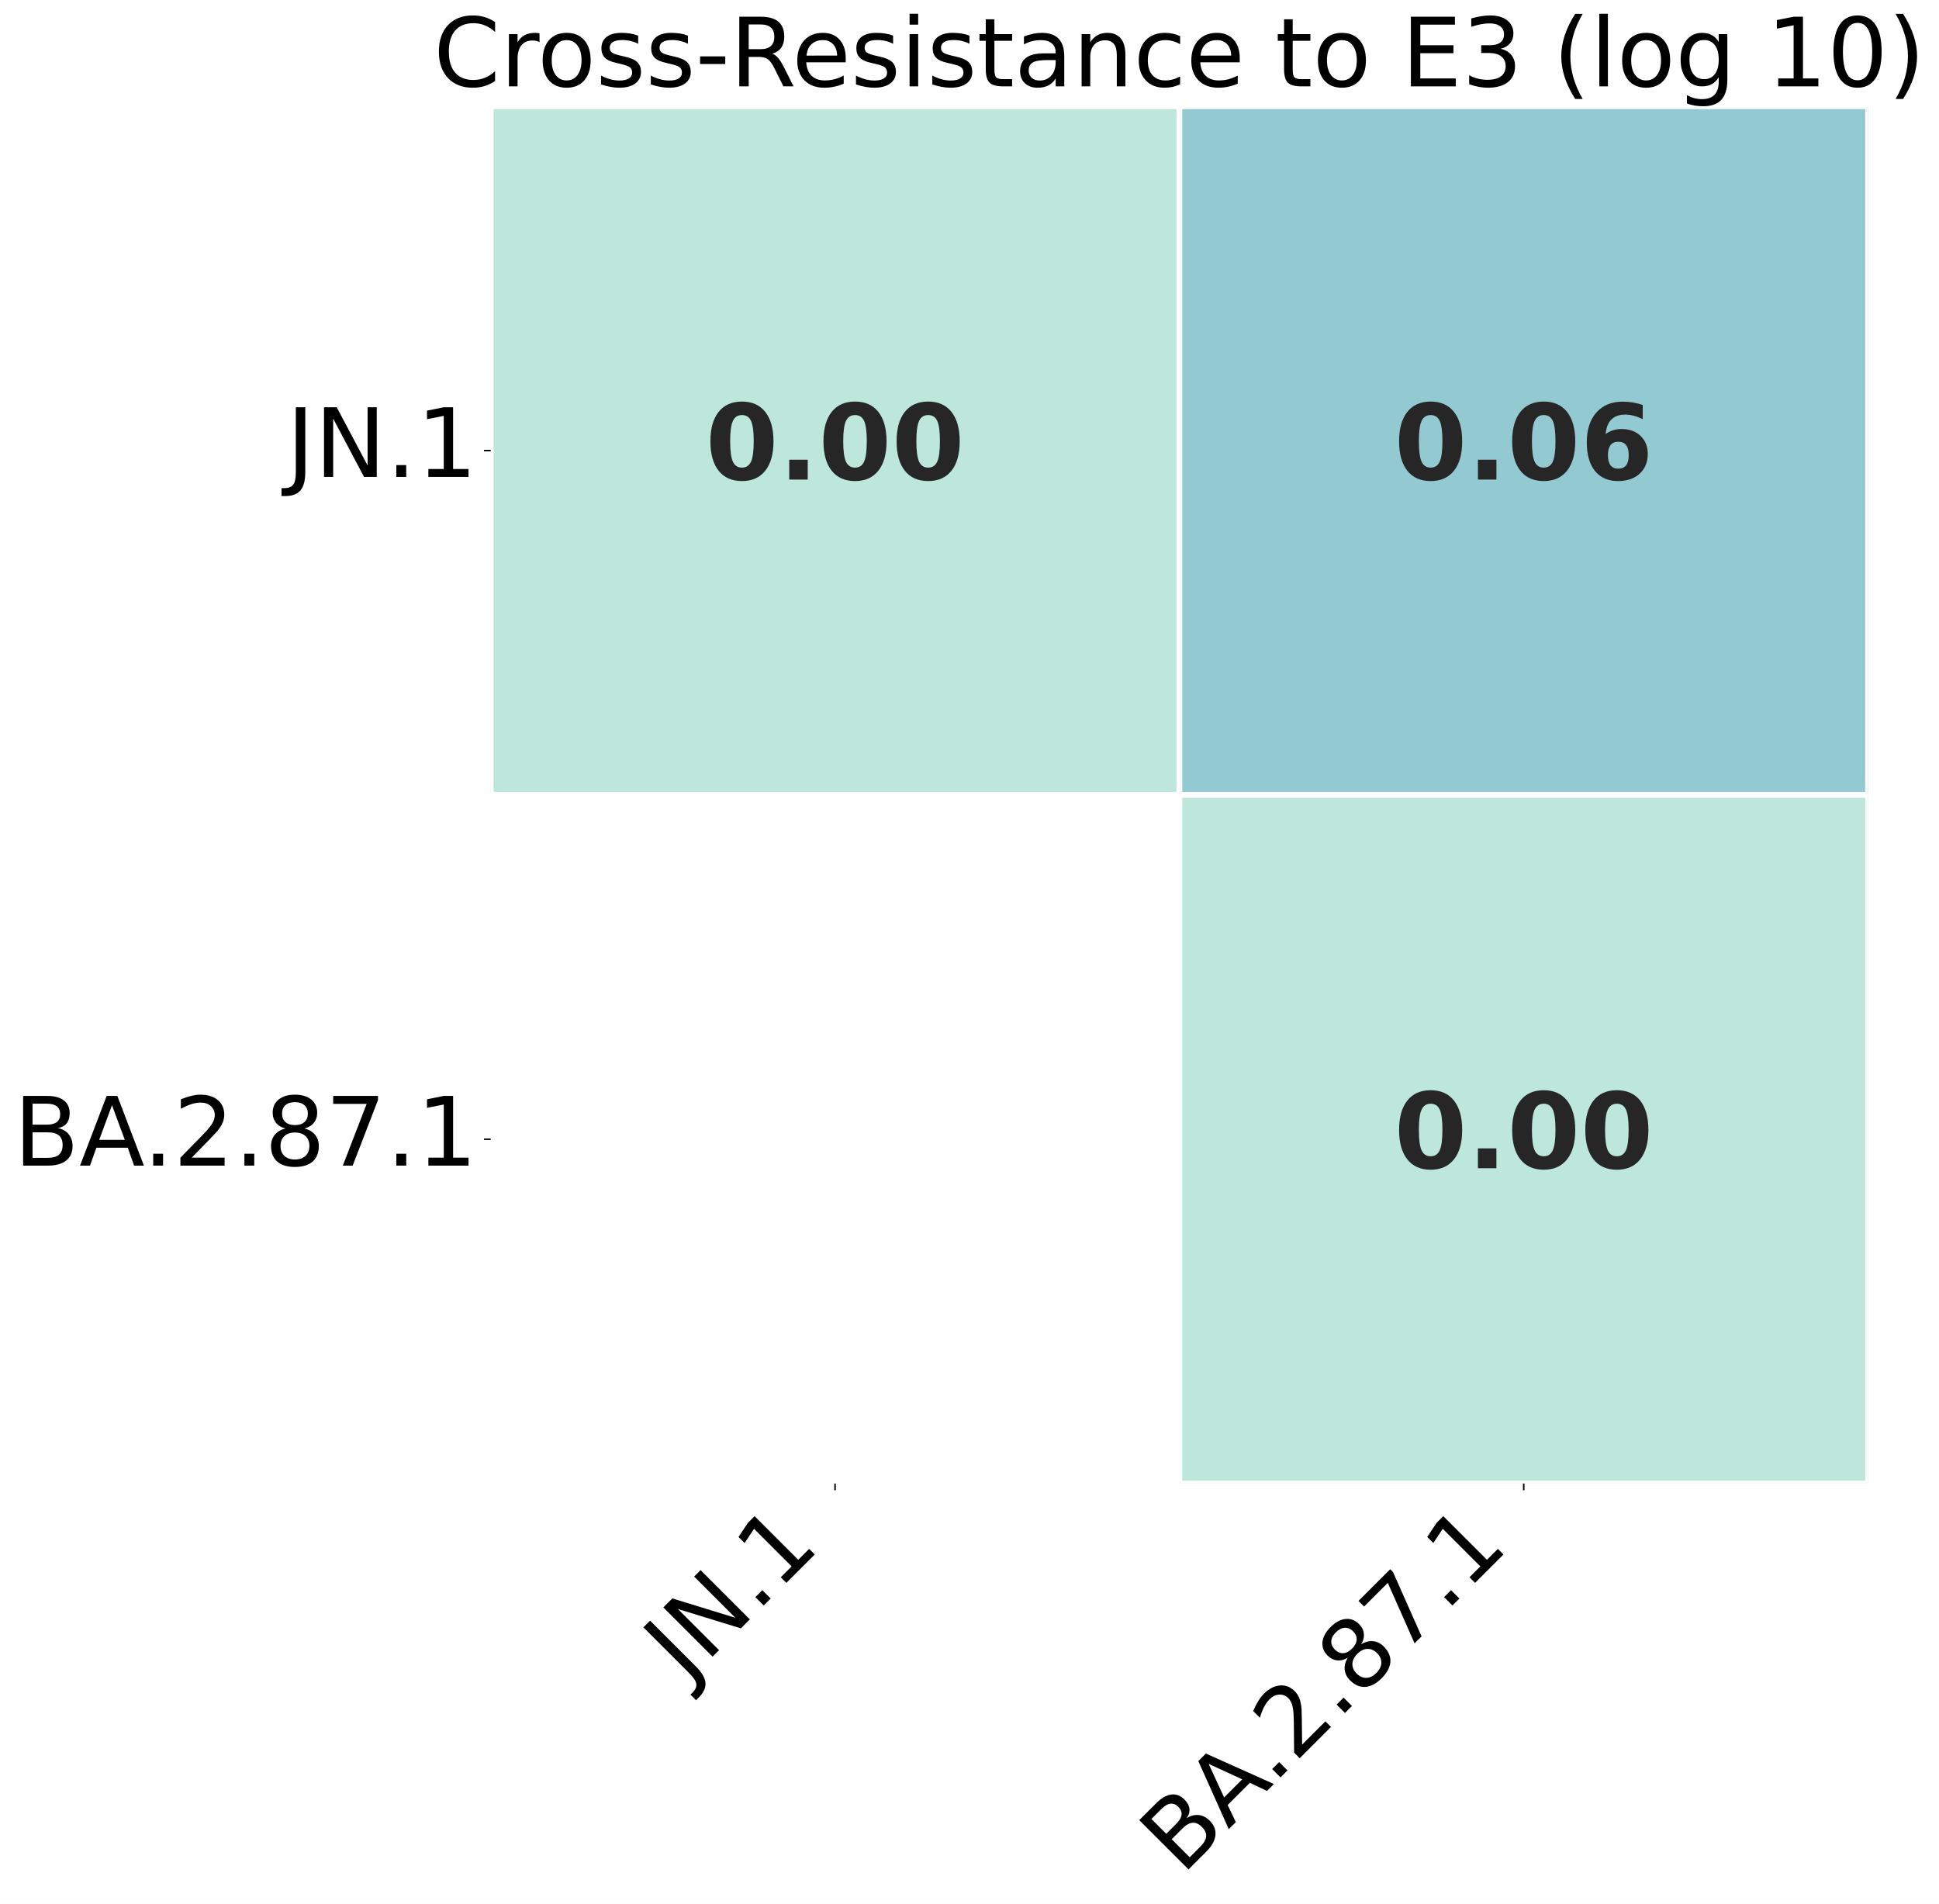
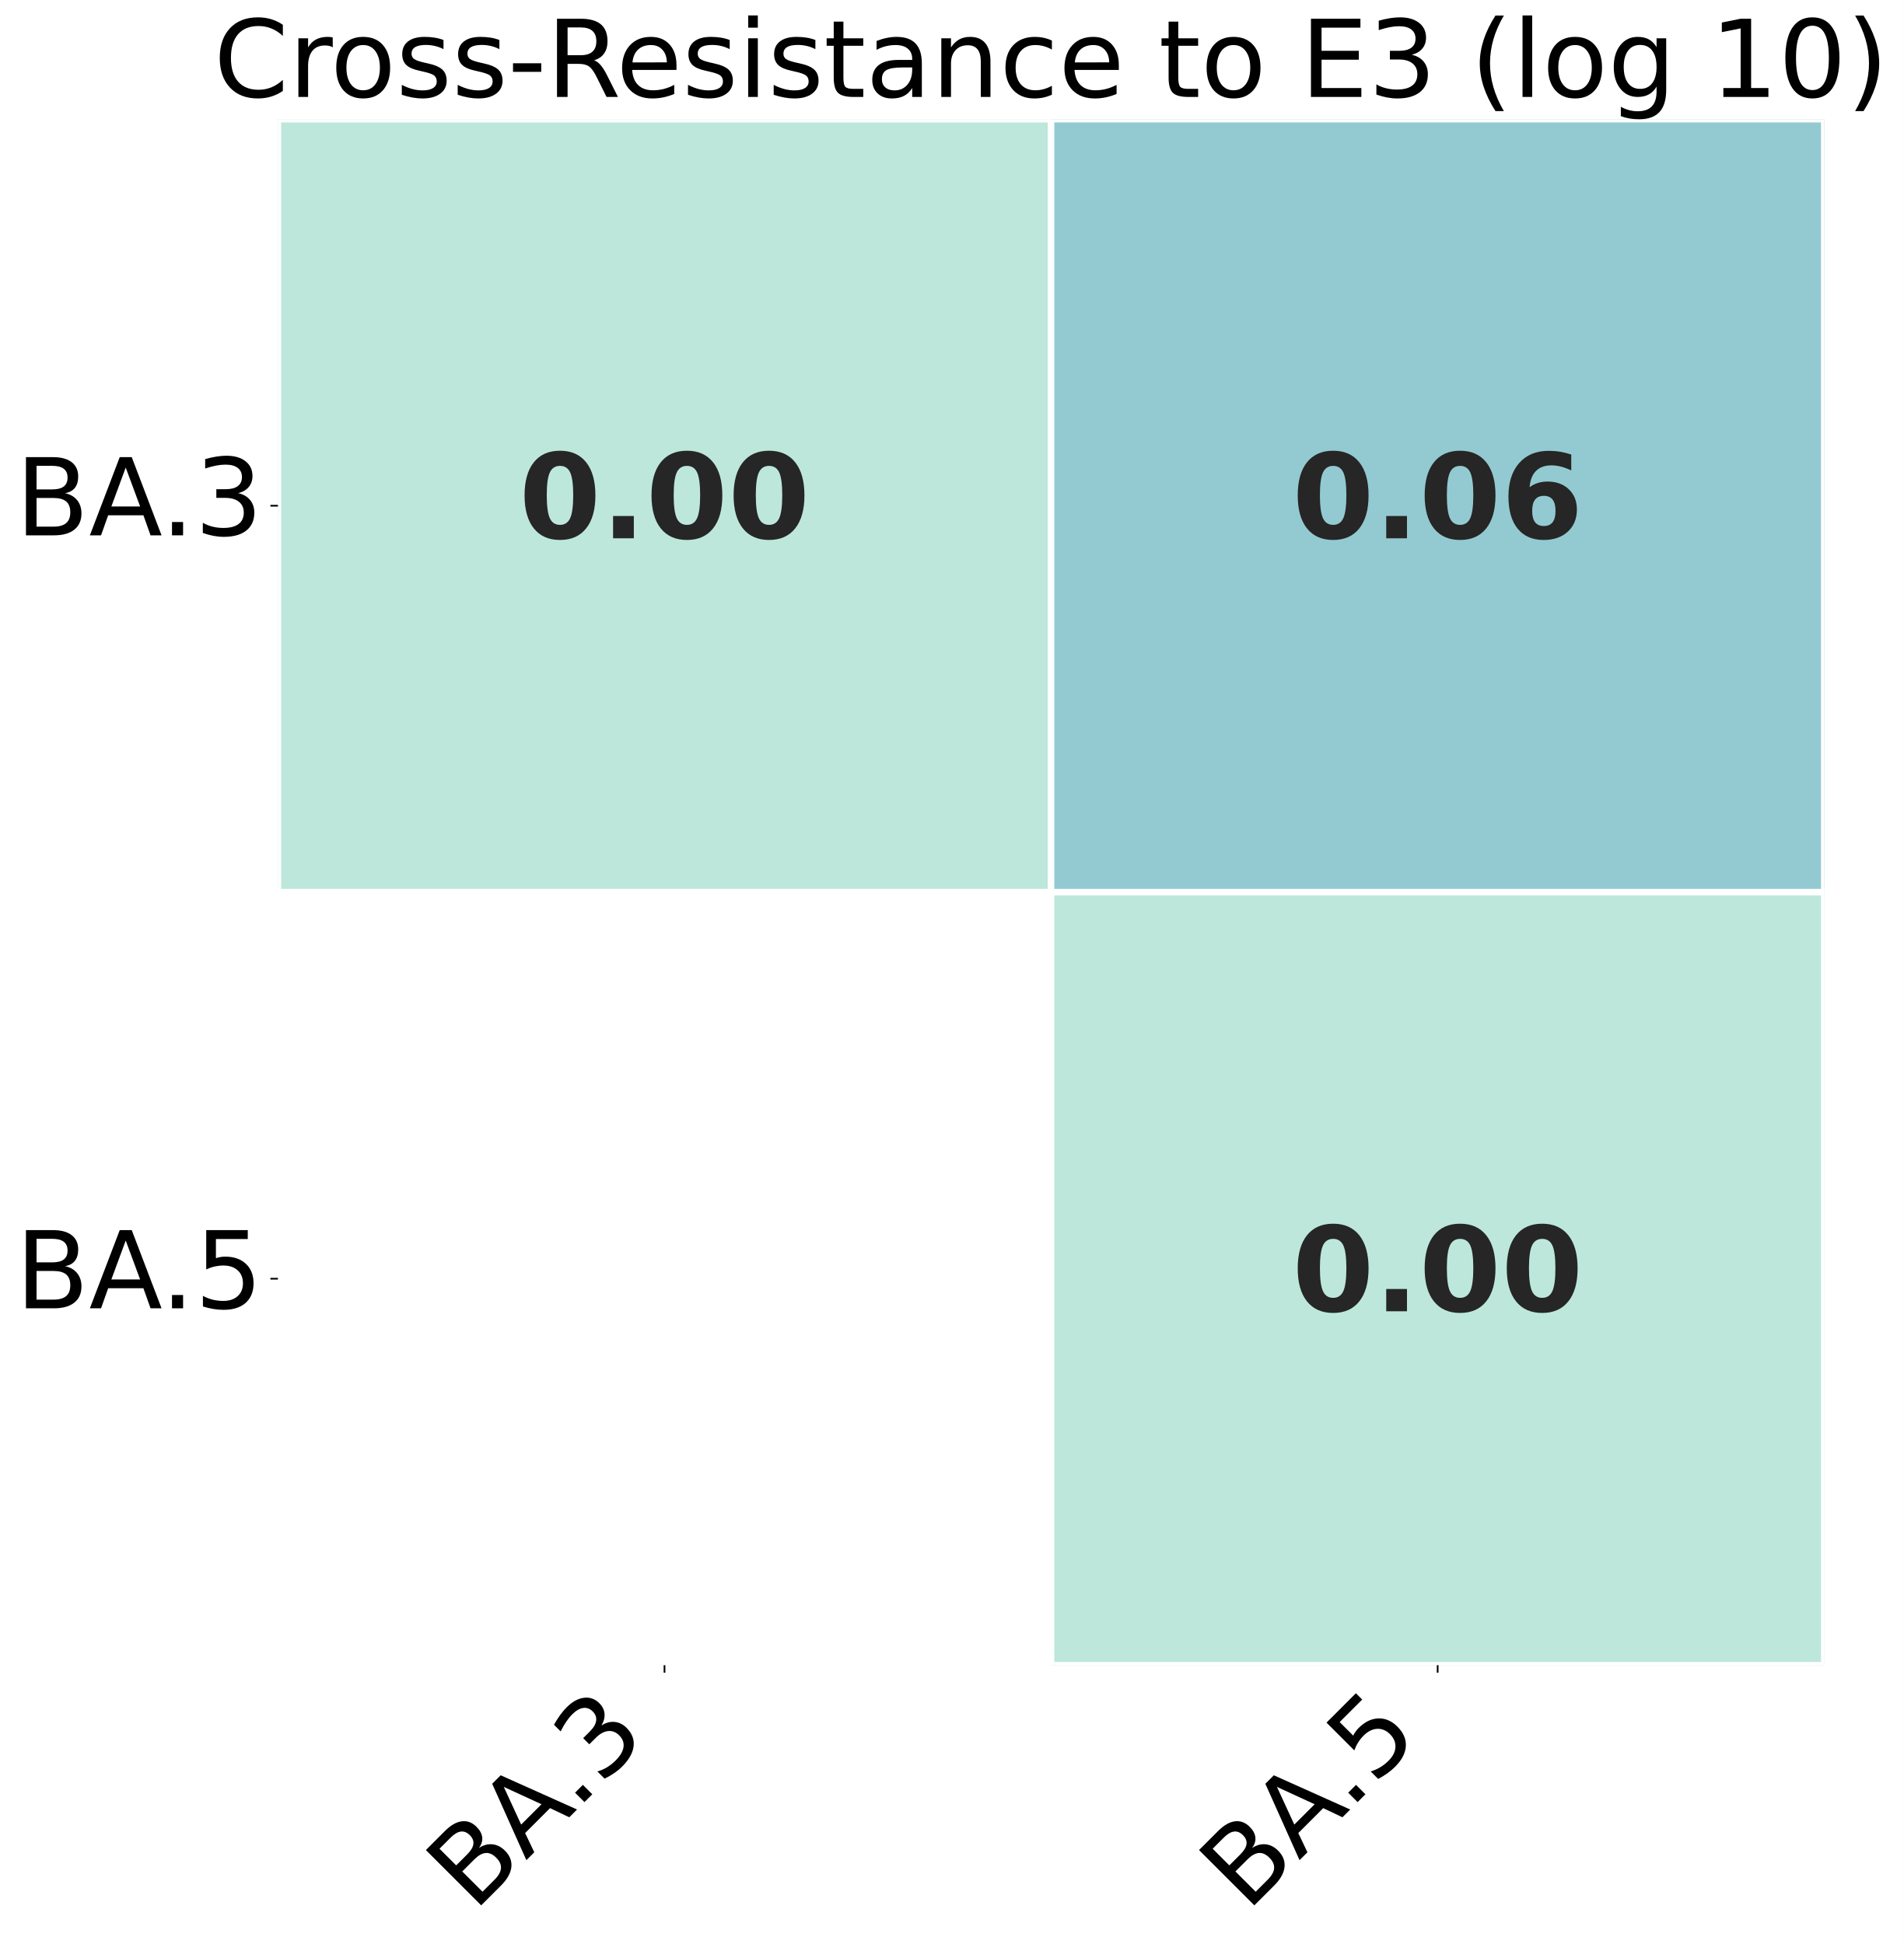
- <svg xmlns="http://www.w3.org/2000/svg" xmlns:xlink="http://www.w3.org/1999/xlink" width="1014.58pt" height="996.24pt" viewBox="0 0 1014.58 996.24" version="1.1">
+ <svg xmlns="http://www.w3.org/2000/svg" xmlns:xlink="http://www.w3.org/1999/xlink" width="887.362pt" height="906.283pt" viewBox="0 0 887.362 906.283" version="1.1">
  <defs>
    <style type="text/css">*{stroke-linejoin: round; stroke-linecap: butt}</style>
  </defs>
  <g id="figure_1">
    <g id="patch_1">
-       <path d="M 0 996.24  L 1014.58 996.24  L 1014.58 -0  L 0 -0  z " style="fill: #ffffff" />
+       <path d="M 0 906.283  L 887.362 906.283  L 887.362 0  L 0 0  z " style="fill: #ffffff" />
    </g>
    <g id="axes_1">
      <g id="patch_2">
-         <path d="M 256.755 776.311  L 977.475 776.311  L 977.475 55.591  L 256.755 55.591  z " style="fill: #ffffff" />
+         <path d="M 129.536 776.311  L 850.256 776.311  L 850.256 55.591  L 129.536 55.591  z " style="fill: #ffffff" />
      </g>
      <g id="QuadMesh_1">
-         <path d="M 256.755 55.591  L 617.115 55.591  L 617.115 415.951  L 256.755 415.951  L 256.755 55.591  " clip-path="url(#p95a4823d1f)" style="fill: #bde7db; stroke: #ffffff; stroke-width: 3" />
-         <path d="M 617.115 55.591  L 977.475 55.591  L 977.475 415.951  L 617.115 415.951  L 617.115 55.591  " clip-path="url(#p95a4823d1f)" style="fill: #93cad1; stroke: #ffffff; stroke-width: 3" />
-         <path d="M 256.755 415.951  L 617.115 415.951  L 617.115 776.311  L 256.755 776.311  L 256.755 415.951  " clip-path="url(#p95a4823d1f)" style="fill: none; stroke: #ffffff; stroke-width: 3" />
-         <path d="M 617.115 415.951  L 977.475 415.951  L 977.475 776.311  L 617.115 776.311  L 617.115 415.951  " clip-path="url(#p95a4823d1f)" style="fill: #bde7db; stroke: #ffffff; stroke-width: 3" />
+         <path d="M 129.536 55.591  L 489.896 55.591  L 489.896 415.951  L 129.536 415.951  L 129.536 55.591  " clip-path="url(#p30fa342520)" style="fill: #bde7db; stroke: #ffffff; stroke-width: 3" />
+         <path d="M 489.896 55.591  L 850.256 55.591  L 850.256 415.951  L 489.896 415.951  L 489.896 55.591  " clip-path="url(#p30fa342520)" style="fill: #93cad1; stroke: #ffffff; stroke-width: 3" />
+         <path d="M 129.536 415.951  L 489.896 415.951  L 489.896 776.311  L 129.536 776.311  L 129.536 415.951  " clip-path="url(#p30fa342520)" style="fill: none; stroke: #ffffff; stroke-width: 3" />
+         <path d="M 489.896 415.951  L 850.256 415.951  L 850.256 776.311  L 489.896 776.311  L 489.896 415.951  " clip-path="url(#p30fa342520)" style="fill: #bde7db; stroke: #ffffff; stroke-width: 3" />
      </g>
      <g id="matplotlib.axis_1">
        <g id="xtick_1">
          <g id="line2d_1">
            <defs>
-               <path id="me26598e26e" d="M 0 0  L 0 3.5  " style="stroke: #000000; stroke-width: 0.8" />
+               <path id="m170e69d316" d="M 0 0  L 0 3.5  " style="stroke: #000000; stroke-width: 0.8" />
            </defs>
            <g>
-               <use xlink:href="#me26598e26e" x="436.935" y="776.311" style="stroke: #000000; stroke-width: 0.8" />
+               <use xlink:href="#m170e69d316" x="309.716" y="776.311" style="stroke: #000000; stroke-width: 0.8" />
            </g>
          </g>
          <g id="text_1">
-             <g transform="translate(358.9706 880.7864) rotate(-45) scale(0.5 -0.5)">
+             <g transform="translate(220.8083 891.73) rotate(-45) scale(0.5 -0.5)">
              <defs>
-                 <path id="DejaVuSans-4a" d="M 628 4666  L 1259 4666  L 1259 325  Q 1259 -519 939 -900  Q 619 -1281 -91 -1281  L -331 -1281  L -331 -750  L -134 -750  Q 284 -750 456 -515  Q 628 -281 628 325  L 628 4666  z " transform="scale(0.015625)" />
-                 <path id="DejaVuSans-4e" d="M 628 4666  L 1478 4666  L 3547 763  L 3547 4666  L 4159 4666  L 4159 0  L 3309 0  L 1241 3903  L 1241 0  L 628 0  L 628 4666  z " transform="scale(0.015625)" />
+                 <path id="DejaVuSans-42" d="M 1259 2228  L 1259 519  L 2272 519  Q 2781 519 3026 730  Q 3272 941 3272 1375  Q 3272 1813 3026 2020  Q 2781 2228 2272 2228  L 1259 2228  z M 1259 4147  L 1259 2741  L 2194 2741  Q 2656 2741 2882 2914  Q 3109 3088 3109 3444  Q 3109 3797 2882 3972  Q 2656 4147 2194 4147  L 1259 4147  z M 628 4666  L 2241 4666  Q 2963 4666 3353 4366  Q 3744 4066 3744 3513  Q 3744 3084 3544 2831  Q 3344 2578 2956 2516  Q 3422 2416 3680 2098  Q 3938 1781 3938 1306  Q 3938 681 3513 340  Q 3088 0 2303 0  L 628 0  L 628 4666  z " transform="scale(0.015625)" />
+                 <path id="DejaVuSans-41" d="M 2188 4044  L 1331 1722  L 3047 1722  L 2188 4044  z M 1831 4666  L 2547 4666  L 4325 0  L 3669 0  L 3244 1197  L 1141 1197  L 716 0  L 50 0  L 1831 4666  z " transform="scale(0.015625)" />
                <path id="DejaVuSans-2e" d="M 684 794  L 1344 794  L 1344 0  L 684 0  L 684 794  z " transform="scale(0.015625)" />
-                 <path id="DejaVuSans-31" d="M 794 531  L 1825 531  L 1825 4091  L 703 3866  L 703 4441  L 1819 4666  L 2450 4666  L 2450 531  L 3481 531  L 3481 0  L 794 0  L 794 531  z " transform="scale(0.015625)" />
+                 <path id="DejaVuSans-33" d="M 2597 2516  Q 3050 2419 3304 2112  Q 3559 1806 3559 1356  Q 3559 666 3084 287  Q 2609 -91 1734 -91  Q 1441 -91 1130 -33  Q 819 25 488 141  L 488 750  Q 750 597 1062 519  Q 1375 441 1716 441  Q 2309 441 2620 675  Q 2931 909 2931 1356  Q 2931 1769 2642 2001  Q 2353 2234 1838 2234  L 1294 2234  L 1294 2753  L 1863 2753  Q 2328 2753 2575 2939  Q 2822 3125 2822 3475  Q 2822 3834 2567 4026  Q 2313 4219 1838 4219  Q 1578 4219 1281 4162  Q 984 4106 628 3988  L 628 4550  Q 988 4650 1302 4700  Q 1616 4750 1894 4750  Q 2613 4750 3031 4423  Q 3450 4097 3450 3541  Q 3450 3153 3228 2886  Q 3006 2619 2597 2516  z " transform="scale(0.015625)" />
              </defs>
-               <use xlink:href="#DejaVuSans-4a" />
-               <use xlink:href="#DejaVuSans-4e" x="29.492" />
-               <use xlink:href="#DejaVuSans-2e" x="104.297" />
-               <use xlink:href="#DejaVuSans-31" x="136.084" />
+               <use xlink:href="#DejaVuSans-42" />
+               <use xlink:href="#DejaVuSans-41" x="68.604" />
+               <use xlink:href="#DejaVuSans-2e" x="135.262" />
+               <use xlink:href="#DejaVuSans-33" x="167.049" />
            </g>
          </g>
        </g>
        <g id="xtick_2">
          <g id="line2d_2">
            <g>
-               <use xlink:href="#me26598e26e" x="797.295" y="776.311" style="stroke: #000000; stroke-width: 0.8" />
+               <use xlink:href="#m170e69d316" x="670.076" y="776.311" style="stroke: #000000; stroke-width: 0.8" />
            </g>
          </g>
          <g id="text_2">
-             <g transform="translate(618.4298 981.6872) rotate(-45) scale(0.5 -0.5)">
+             <g transform="translate(581.1683 891.73) rotate(-45) scale(0.5 -0.5)">
              <defs>
-                 <path id="DejaVuSans-42" d="M 1259 2228  L 1259 519  L 2272 519  Q 2781 519 3026 730  Q 3272 941 3272 1375  Q 3272 1813 3026 2020  Q 2781 2228 2272 2228  L 1259 2228  z M 1259 4147  L 1259 2741  L 2194 2741  Q 2656 2741 2882 2914  Q 3109 3088 3109 3444  Q 3109 3797 2882 3972  Q 2656 4147 2194 4147  L 1259 4147  z M 628 4666  L 2241 4666  Q 2963 4666 3353 4366  Q 3744 4066 3744 3513  Q 3744 3084 3544 2831  Q 3344 2578 2956 2516  Q 3422 2416 3680 2098  Q 3938 1781 3938 1306  Q 3938 681 3513 340  Q 3088 0 2303 0  L 628 0  L 628 4666  z " transform="scale(0.015625)" />
-                 <path id="DejaVuSans-41" d="M 2188 4044  L 1331 1722  L 3047 1722  L 2188 4044  z M 1831 4666  L 2547 4666  L 4325 0  L 3669 0  L 3244 1197  L 1141 1197  L 716 0  L 50 0  L 1831 4666  z " transform="scale(0.015625)" />
-                 <path id="DejaVuSans-32" d="M 1228 531  L 3431 531  L 3431 0  L 469 0  L 469 531  Q 828 903 1448 1529  Q 2069 2156 2228 2338  Q 2531 2678 2651 2914  Q 2772 3150 2772 3378  Q 2772 3750 2511 3984  Q 2250 4219 1831 4219  Q 1534 4219 1204 4116  Q 875 4013 500 3803  L 500 4441  Q 881 4594 1212 4672  Q 1544 4750 1819 4750  Q 2544 4750 2975 4387  Q 3406 4025 3406 3419  Q 3406 3131 3298 2873  Q 3191 2616 2906 2266  Q 2828 2175 2409 1742  Q 1991 1309 1228 531  z " transform="scale(0.015625)" />
-                 <path id="DejaVuSans-38" d="M 2034 2216  Q 1584 2216 1326 1975  Q 1069 1734 1069 1313  Q 1069 891 1326 650  Q 1584 409 2034 409  Q 2484 409 2743 651  Q 3003 894 3003 1313  Q 3003 1734 2745 1975  Q 2488 2216 2034 2216  z M 1403 2484  Q 997 2584 770 2862  Q 544 3141 544 3541  Q 544 4100 942 4425  Q 1341 4750 2034 4750  Q 2731 4750 3128 4425  Q 3525 4100 3525 3541  Q 3525 3141 3298 2862  Q 3072 2584 2669 2484  Q 3125 2378 3379 2068  Q 3634 1759 3634 1313  Q 3634 634 3220 271  Q 2806 -91 2034 -91  Q 1263 -91 848 271  Q 434 634 434 1313  Q 434 1759 690 2068  Q 947 2378 1403 2484  z M 1172 3481  Q 1172 3119 1398 2916  Q 1625 2713 2034 2713  Q 2441 2713 2670 2916  Q 2900 3119 2900 3481  Q 2900 3844 2670 4047  Q 2441 4250 2034 4250  Q 1625 4250 1398 4047  Q 1172 3844 1172 3481  z " transform="scale(0.015625)" />
-                 <path id="DejaVuSans-37" d="M 525 4666  L 3525 4666  L 3525 4397  L 1831 0  L 1172 0  L 2766 4134  L 525 4134  L 525 4666  z " transform="scale(0.015625)" />
+                 <path id="DejaVuSans-35" d="M 691 4666  L 3169 4666  L 3169 4134  L 1269 4134  L 1269 2991  Q 1406 3038 1543 3061  Q 1681 3084 1819 3084  Q 2600 3084 3056 2656  Q 3513 2228 3513 1497  Q 3513 744 3044 326  Q 2575 -91 1722 -91  Q 1428 -91 1123 -41  Q 819 9 494 109  L 494 744  Q 775 591 1075 516  Q 1375 441 1709 441  Q 2250 441 2565 725  Q 2881 1009 2881 1497  Q 2881 1984 2565 2268  Q 2250 2553 1709 2553  Q 1456 2553 1204 2497  Q 953 2441 691 2322  L 691 4666  z " transform="scale(0.015625)" />
              </defs>
              <use xlink:href="#DejaVuSans-42" />
              <use xlink:href="#DejaVuSans-41" x="68.604" />
              <use xlink:href="#DejaVuSans-2e" x="135.262" />
-               <use xlink:href="#DejaVuSans-32" x="167.049" />
-               <use xlink:href="#DejaVuSans-2e" x="230.672" />
-               <use xlink:href="#DejaVuSans-38" x="262.459" />
-               <use xlink:href="#DejaVuSans-37" x="326.082" />
-               <use xlink:href="#DejaVuSans-2e" x="389.705" />
-               <use xlink:href="#DejaVuSans-31" x="421.492" />
+               <use xlink:href="#DejaVuSans-35" x="167.049" />
            </g>
          </g>
        </g>
      </g>
      <g id="matplotlib.axis_2">
        <g id="ytick_1">
          <g id="line2d_3">
            <defs>
-               <path id="m0e0f0ae56a" d="M 0 0  L -3.5 0  " style="stroke: #000000; stroke-width: 0.8" />
+               <path id="m0272ab95ad" d="M 0 0  L -3.5 0  " style="stroke: #000000; stroke-width: 0.8" />
            </defs>
            <g>
-               <use xlink:href="#m0e0f0ae56a" x="256.755" y="235.771" style="stroke: #000000; stroke-width: 0.8" />
+               <use xlink:href="#m0272ab95ad" x="129.536" y="235.771" style="stroke: #000000; stroke-width: 0.8" />
            </g>
          </g>
          <g id="text_3">
-             <g transform="translate(149.8953 249.5675) scale(0.5 -0.5)">
-               <use xlink:href="#DejaVuSans-4a" />
-               <use xlink:href="#DejaVuSans-4e" x="29.492" />
-               <use xlink:href="#DejaVuSans-2e" x="104.297" />
-               <use xlink:href="#DejaVuSans-31" x="136.084" />
+             <g transform="translate(7.2 249.5675) scale(0.5 -0.5)">
+               <use xlink:href="#DejaVuSans-42" />
+               <use xlink:href="#DejaVuSans-41" x="68.604" />
+               <use xlink:href="#DejaVuSans-2e" x="135.262" />
+               <use xlink:href="#DejaVuSans-33" x="167.049" />
            </g>
          </g>
        </g>
        <g id="ytick_2">
          <g id="line2d_4">
            <g>
-               <use xlink:href="#m0e0f0ae56a" x="256.755" y="596.131" style="stroke: #000000; stroke-width: 0.8" />
+               <use xlink:href="#m0272ab95ad" x="129.536" y="596.131" style="stroke: #000000; stroke-width: 0.8" />
            </g>
          </g>
          <g id="text_4">
            <g transform="translate(7.2 609.9275) scale(0.5 -0.5)">
              <use xlink:href="#DejaVuSans-42" />
              <use xlink:href="#DejaVuSans-41" x="68.604" />
              <use xlink:href="#DejaVuSans-2e" x="135.262" />
-               <use xlink:href="#DejaVuSans-32" x="167.049" />
-               <use xlink:href="#DejaVuSans-2e" x="230.672" />
-               <use xlink:href="#DejaVuSans-38" x="262.459" />
-               <use xlink:href="#DejaVuSans-37" x="326.082" />
-               <use xlink:href="#DejaVuSans-2e" x="389.705" />
-               <use xlink:href="#DejaVuSans-31" x="421.492" />
+               <use xlink:href="#DejaVuSans-35" x="167.049" />
            </g>
          </g>
        </g>
      </g>
      <g id="text_5">
-         <g style="fill: #262626" transform="translate(369.087 250.9472) scale(0.55 -0.55)">
+         <g style="fill: #262626" transform="translate(241.8683 250.9472) scale(0.55 -0.55)">
          <defs>
            <path id="DejaVuSans-Bold-30" d="M 2944 2338  Q 2944 3213 2780 3570  Q 2616 3928 2228 3928  Q 1841 3928 1675 3570  Q 1509 3213 1509 2338  Q 1509 1453 1675 1090  Q 1841 728 2228 728  Q 2613 728 2778 1090  Q 2944 1453 2944 2338  z M 4147 2328  Q 4147 1169 3647 539  Q 3147 -91 2228 -91  Q 1306 -91 806 539  Q 306 1169 306 2328  Q 306 3491 806 4120  Q 1306 4750 2228 4750  Q 3147 4750 3647 4120  Q 4147 3491 4147 2328  z " transform="scale(0.015625)" />
            <path id="DejaVuSans-Bold-2e" d="M 653 1209  L 1778 1209  L 1778 0  L 653 0  L 653 1209  z " transform="scale(0.015625)" />
          </defs>
          <use xlink:href="#DejaVuSans-Bold-30" />
          <use xlink:href="#DejaVuSans-Bold-2e" x="69.58" />
          <use xlink:href="#DejaVuSans-Bold-30" x="107.568" />
          <use xlink:href="#DejaVuSans-Bold-30" x="177.148" />
        </g>
      </g>
      <g id="text_6">
-         <g style="fill: #262626" transform="translate(729.447 250.9472) scale(0.55 -0.55)">
+         <g style="fill: #262626" transform="translate(602.2283 250.9472) scale(0.55 -0.55)">
          <defs>
            <path id="DejaVuSans-Bold-36" d="M 2316 2303  Q 2000 2303 1842 2098  Q 1684 1894 1684 1484  Q 1684 1075 1842 870  Q 2000 666 2316 666  Q 2634 666 2792 870  Q 2950 1075 2950 1484  Q 2950 1894 2792 2098  Q 2634 2303 2316 2303  z M 3803 4544  L 3803 3681  Q 3506 3822 3243 3889  Q 2981 3956 2731 3956  Q 2194 3956 1894 3657  Q 1594 3359 1544 2772  Q 1750 2925 1990 3001  Q 2231 3078 2516 3078  Q 3231 3078 3670 2659  Q 4109 2241 4109 1563  Q 4109 813 3618 361  Q 3128 -91 2303 -91  Q 1394 -91 895 523  Q 397 1138 397 2266  Q 397 3422 980 4083  Q 1563 4744 2578 4744  Q 2900 4744 3203 4694  Q 3506 4644 3803 4544  z " transform="scale(0.015625)" />
          </defs>
          <use xlink:href="#DejaVuSans-Bold-30" />
          <use xlink:href="#DejaVuSans-Bold-2e" x="69.58" />
          <use xlink:href="#DejaVuSans-Bold-30" x="107.568" />
          <use xlink:href="#DejaVuSans-Bold-36" x="177.148" />
        </g>
      </g>
      <g id="text_7">
-         <g style="fill: #262626" transform="translate(729.447 611.3072) scale(0.55 -0.55)">
+         <g style="fill: #262626" transform="translate(602.2283 611.3072) scale(0.55 -0.55)">
          <use xlink:href="#DejaVuSans-Bold-30" />
          <use xlink:href="#DejaVuSans-Bold-2e" x="69.58" />
          <use xlink:href="#DejaVuSans-Bold-30" x="107.568" />
          <use xlink:href="#DejaVuSans-Bold-30" x="177.148" />
        </g>
      </g>
      <g id="text_8">
-         <g transform="translate(226.8491 45.19219) scale(0.5 -0.5)">
+         <g transform="translate(99.63031 45.19219) scale(0.5 -0.5)">
          <defs>
            <path id="DejaVuSans-43" d="M 4122 4306  L 4122 3641  Q 3803 3938 3442 4084  Q 3081 4231 2675 4231  Q 1875 4231 1450 3742  Q 1025 3253 1025 2328  Q 1025 1406 1450 917  Q 1875 428 2675 428  Q 3081 428 3442 575  Q 3803 722 4122 1019  L 4122 359  Q 3791 134 3420 21  Q 3050 -91 2638 -91  Q 1578 -91 968 557  Q 359 1206 359 2328  Q 359 3453 968 4101  Q 1578 4750 2638 4750  Q 3056 4750 3426 4639  Q 3797 4528 4122 4306  z " transform="scale(0.015625)" />
            <path id="DejaVuSans-72" d="M 2631 2963  Q 2534 3019 2420 3045  Q 2306 3072 2169 3072  Q 1681 3072 1420 2755  Q 1159 2438 1159 1844  L 1159 0  L 581 0  L 581 3500  L 1159 3500  L 1159 2956  Q 1341 3275 1631 3429  Q 1922 3584 2338 3584  Q 2397 3584 2469 3576  Q 2541 3569 2628 3553  L 2631 2963  z " transform="scale(0.015625)" />
            <path id="DejaVuSans-6f" d="M 1959 3097  Q 1497 3097 1228 2736  Q 959 2375 959 1747  Q 959 1119 1226 758  Q 1494 397 1959 397  Q 2419 397 2687 759  Q 2956 1122 2956 1747  Q 2956 2369 2687 2733  Q 2419 3097 1959 3097  z M 1959 3584  Q 2709 3584 3137 3096  Q 3566 2609 3566 1747  Q 3566 888 3137 398  Q 2709 -91 1959 -91  Q 1206 -91 779 398  Q 353 888 353 1747  Q 353 2609 779 3096  Q 1206 3584 1959 3584  z " transform="scale(0.015625)" />
            <path id="DejaVuSans-73" d="M 2834 3397  L 2834 2853  Q 2591 2978 2328 3040  Q 2066 3103 1784 3103  Q 1356 3103 1142 2972  Q 928 2841 928 2578  Q 928 2378 1081 2264  Q 1234 2150 1697 2047  L 1894 2003  Q 2506 1872 2764 1633  Q 3022 1394 3022 966  Q 3022 478 2636 193  Q 2250 -91 1575 -91  Q 1294 -91 989 -36  Q 684 19 347 128  L 347 722  Q 666 556 975 473  Q 1284 391 1588 391  Q 1994 391 2212 530  Q 2431 669 2431 922  Q 2431 1156 2273 1281  Q 2116 1406 1581 1522  L 1381 1569  Q 847 1681 609 1914  Q 372 2147 372 2553  Q 372 3047 722 3315  Q 1072 3584 1716 3584  Q 2034 3584 2315 3537  Q 2597 3491 2834 3397  z " transform="scale(0.015625)" />
            <path id="DejaVuSans-2d" d="M 313 2009  L 1997 2009  L 1997 1497  L 313 1497  L 313 2009  z " transform="scale(0.015625)" />
            <path id="DejaVuSans-52" d="M 2841 2188  Q 3044 2119 3236 1894  Q 3428 1669 3622 1275  L 4263 0  L 3584 0  L 2988 1197  Q 2756 1666 2539 1819  Q 2322 1972 1947 1972  L 1259 1972  L 1259 0  L 628 0  L 628 4666  L 2053 4666  Q 2853 4666 3247 4331  Q 3641 3997 3641 3322  Q 3641 2881 3436 2590  Q 3231 2300 2841 2188  z M 1259 4147  L 1259 2491  L 2053 2491  Q 2509 2491 2742 2702  Q 2975 2913 2975 3322  Q 2975 3731 2742 3939  Q 2509 4147 2053 4147  L 1259 4147  z " transform="scale(0.015625)" />
            <path id="DejaVuSans-65" d="M 3597 1894  L 3597 1613  L 953 1613  Q 991 1019 1311 708  Q 1631 397 2203 397  Q 2534 397 2845 478  Q 3156 559 3463 722  L 3463 178  Q 3153 47 2828 -22  Q 2503 -91 2169 -91  Q 1331 -91 842 396  Q 353 884 353 1716  Q 353 2575 817 3079  Q 1281 3584 2069 3584  Q 2775 3584 3186 3129  Q 3597 2675 3597 1894  z M 3022 2063  Q 3016 2534 2758 2815  Q 2500 3097 2075 3097  Q 1594 3097 1305 2825  Q 1016 2553 972 2059  L 3022 2063  z " transform="scale(0.015625)" />
            <path id="DejaVuSans-69" d="M 603 3500  L 1178 3500  L 1178 0  L 603 0  L 603 3500  z M 603 4863  L 1178 4863  L 1178 4134  L 603 4134  L 603 4863  z " transform="scale(0.015625)" />
            <path id="DejaVuSans-74" d="M 1172 4494  L 1172 3500  L 2356 3500  L 2356 3053  L 1172 3053  L 1172 1153  Q 1172 725 1289 603  Q 1406 481 1766 481  L 2356 481  L 2356 0  L 1766 0  Q 1100 0 847 248  Q 594 497 594 1153  L 594 3053  L 172 3053  L 172 3500  L 594 3500  L 594 4494  L 1172 4494  z " transform="scale(0.015625)" />
            <path id="DejaVuSans-61" d="M 2194 1759  Q 1497 1759 1228 1600  Q 959 1441 959 1056  Q 959 750 1161 570  Q 1363 391 1709 391  Q 2188 391 2477 730  Q 2766 1069 2766 1631  L 2766 1759  L 2194 1759  z M 3341 1997  L 3341 0  L 2766 0  L 2766 531  Q 2569 213 2275 61  Q 1981 -91 1556 -91  Q 1019 -91 701 211  Q 384 513 384 1019  Q 384 1609 779 1909  Q 1175 2209 1959 2209  L 2766 2209  L 2766 2266  Q 2766 2663 2505 2880  Q 2244 3097 1772 3097  Q 1472 3097 1187 3025  Q 903 2953 641 2809  L 641 3341  Q 956 3463 1253 3523  Q 1550 3584 1831 3584  Q 2591 3584 2966 3190  Q 3341 2797 3341 1997  z " transform="scale(0.015625)" />
            <path id="DejaVuSans-6e" d="M 3513 2113  L 3513 0  L 2938 0  L 2938 2094  Q 2938 2591 2744 2837  Q 2550 3084 2163 3084  Q 1697 3084 1428 2787  Q 1159 2491 1159 1978  L 1159 0  L 581 0  L 581 3500  L 1159 3500  L 1159 2956  Q 1366 3272 1645 3428  Q 1925 3584 2291 3584  Q 2894 3584 3203 3211  Q 3513 2838 3513 2113  z " transform="scale(0.015625)" />
            <path id="DejaVuSans-63" d="M 3122 3366  L 3122 2828  Q 2878 2963 2633 3030  Q 2388 3097 2138 3097  Q 1578 3097 1268 2742  Q 959 2388 959 1747  Q 959 1106 1268 751  Q 1578 397 2138 397  Q 2388 397 2633 464  Q 2878 531 3122 666  L 3122 134  Q 2881 22 2623 -34  Q 2366 -91 2075 -91  Q 1284 -91 818 406  Q 353 903 353 1747  Q 353 2603 823 3093  Q 1294 3584 2113 3584  Q 2378 3584 2631 3529  Q 2884 3475 3122 3366  z " transform="scale(0.015625)" />
            <path id="DejaVuSans-20" transform="scale(0.015625)" />
            <path id="DejaVuSans-45" d="M 628 4666  L 3578 4666  L 3578 4134  L 1259 4134  L 1259 2753  L 3481 2753  L 3481 2222  L 1259 2222  L 1259 531  L 3634 531  L 3634 0  L 628 0  L 628 4666  z " transform="scale(0.015625)" />
-             <path id="DejaVuSans-33" d="M 2597 2516  Q 3050 2419 3304 2112  Q 3559 1806 3559 1356  Q 3559 666 3084 287  Q 2609 -91 1734 -91  Q 1441 -91 1130 -33  Q 819 25 488 141  L 488 750  Q 750 597 1062 519  Q 1375 441 1716 441  Q 2309 441 2620 675  Q 2931 909 2931 1356  Q 2931 1769 2642 2001  Q 2353 2234 1838 2234  L 1294 2234  L 1294 2753  L 1863 2753  Q 2328 2753 2575 2939  Q 2822 3125 2822 3475  Q 2822 3834 2567 4026  Q 2313 4219 1838 4219  Q 1578 4219 1281 4162  Q 984 4106 628 3988  L 628 4550  Q 988 4650 1302 4700  Q 1616 4750 1894 4750  Q 2613 4750 3031 4423  Q 3450 4097 3450 3541  Q 3450 3153 3228 2886  Q 3006 2619 2597 2516  z " transform="scale(0.015625)" />
            <path id="DejaVuSans-28" d="M 1984 4856  Q 1566 4138 1362 3434  Q 1159 2731 1159 2009  Q 1159 1288 1364 580  Q 1569 -128 1984 -844  L 1484 -844  Q 1016 -109 783 600  Q 550 1309 550 2009  Q 550 2706 781 3412  Q 1013 4119 1484 4856  L 1984 4856  z " transform="scale(0.015625)" />
            <path id="DejaVuSans-6c" d="M 603 4863  L 1178 4863  L 1178 0  L 603 0  L 603 4863  z " transform="scale(0.015625)" />
            <path id="DejaVuSans-67" d="M 2906 1791  Q 2906 2416 2648 2759  Q 2391 3103 1925 3103  Q 1463 3103 1205 2759  Q 947 2416 947 1791  Q 947 1169 1205 825  Q 1463 481 1925 481  Q 2391 481 2648 825  Q 2906 1169 2906 1791  z M 3481 434  Q 3481 -459 3084 -895  Q 2688 -1331 1869 -1331  Q 1566 -1331 1297 -1286  Q 1028 -1241 775 -1147  L 775 -588  Q 1028 -725 1275 -790  Q 1522 -856 1778 -856  Q 2344 -856 2625 -561  Q 2906 -266 2906 331  L 2906 616  Q 2728 306 2450 153  Q 2172 0 1784 0  Q 1141 0 747 490  Q 353 981 353 1791  Q 353 2603 747 3093  Q 1141 3584 1784 3584  Q 2172 3584 2450 3431  Q 2728 3278 2906 2969  L 2906 3500  L 3481 3500  L 3481 434  z " transform="scale(0.015625)" />
+             <path id="DejaVuSans-31" d="M 794 531  L 1825 531  L 1825 4091  L 703 3866  L 703 4441  L 1819 4666  L 2450 4666  L 2450 531  L 3481 531  L 3481 0  L 794 0  L 794 531  z " transform="scale(0.015625)" />
            <path id="DejaVuSans-30" d="M 2034 4250  Q 1547 4250 1301 3770  Q 1056 3291 1056 2328  Q 1056 1369 1301 889  Q 1547 409 2034 409  Q 2525 409 2770 889  Q 3016 1369 3016 2328  Q 3016 3291 2770 3770  Q 2525 4250 2034 4250  z M 2034 4750  Q 2819 4750 3233 4129  Q 3647 3509 3647 2328  Q 3647 1150 3233 529  Q 2819 -91 2034 -91  Q 1250 -91 836 529  Q 422 1150 422 2328  Q 422 3509 836 4129  Q 1250 4750 2034 4750  z " transform="scale(0.015625)" />
            <path id="DejaVuSans-29" d="M 513 4856  L 1013 4856  Q 1481 4119 1714 3412  Q 1947 2706 1947 2009  Q 1947 1309 1714 600  Q 1481 -109 1013 -844  L 513 -844  Q 928 -128 1133 580  Q 1338 1288 1338 2009  Q 1338 2731 1133 3434  Q 928 4138 513 4856  z " transform="scale(0.015625)" />
          </defs>
          <use xlink:href="#DejaVuSans-43" />
          <use xlink:href="#DejaVuSans-72" x="69.824" />
          <use xlink:href="#DejaVuSans-6f" x="108.688" />
          <use xlink:href="#DejaVuSans-73" x="169.869" />
          <use xlink:href="#DejaVuSans-73" x="221.969" />
          <use xlink:href="#DejaVuSans-2d" x="274.068" />
          <use xlink:href="#DejaVuSans-52" x="310.152" />
          <use xlink:href="#DejaVuSans-65" x="375.135" />
          <use xlink:href="#DejaVuSans-73" x="436.658" />
          <use xlink:href="#DejaVuSans-69" x="488.758" />
          <use xlink:href="#DejaVuSans-73" x="516.541" />
          <use xlink:href="#DejaVuSans-74" x="568.641" />
          <use xlink:href="#DejaVuSans-61" x="607.85" />
          <use xlink:href="#DejaVuSans-6e" x="669.129" />
          <use xlink:href="#DejaVuSans-63" x="732.508" />
          <use xlink:href="#DejaVuSans-65" x="787.488" />
          <use xlink:href="#DejaVuSans-20" x="849.012" />
          <use xlink:href="#DejaVuSans-74" x="880.799" />
          <use xlink:href="#DejaVuSans-6f" x="920.008" />
          <use xlink:href="#DejaVuSans-20" x="981.189" />
          <use xlink:href="#DejaVuSans-45" x="1012.977" />
          <use xlink:href="#DejaVuSans-33" x="1076.16" />
          <use xlink:href="#DejaVuSans-20" x="1139.783" />
          <use xlink:href="#DejaVuSans-28" x="1171.57" />
          <use xlink:href="#DejaVuSans-6c" x="1210.584" />
          <use xlink:href="#DejaVuSans-6f" x="1238.367" />
          <use xlink:href="#DejaVuSans-67" x="1299.549" />
          <use xlink:href="#DejaVuSans-20" x="1363.025" />
          <use xlink:href="#DejaVuSans-31" x="1394.812" />
          <use xlink:href="#DejaVuSans-30" x="1458.436" />
          <use xlink:href="#DejaVuSans-29" x="1522.059" />
        </g>
      </g>
    </g>
  </g>
  <defs>
-     <clipPath id="p95a4823d1f">
-       <rect x="256.755" y="55.591" width="720.72" height="720.72" />
+     <clipPath id="p30fa342520">
+       <rect x="129.536" y="55.591" width="720.72" height="720.72" />
    </clipPath>
  </defs>
</svg>
